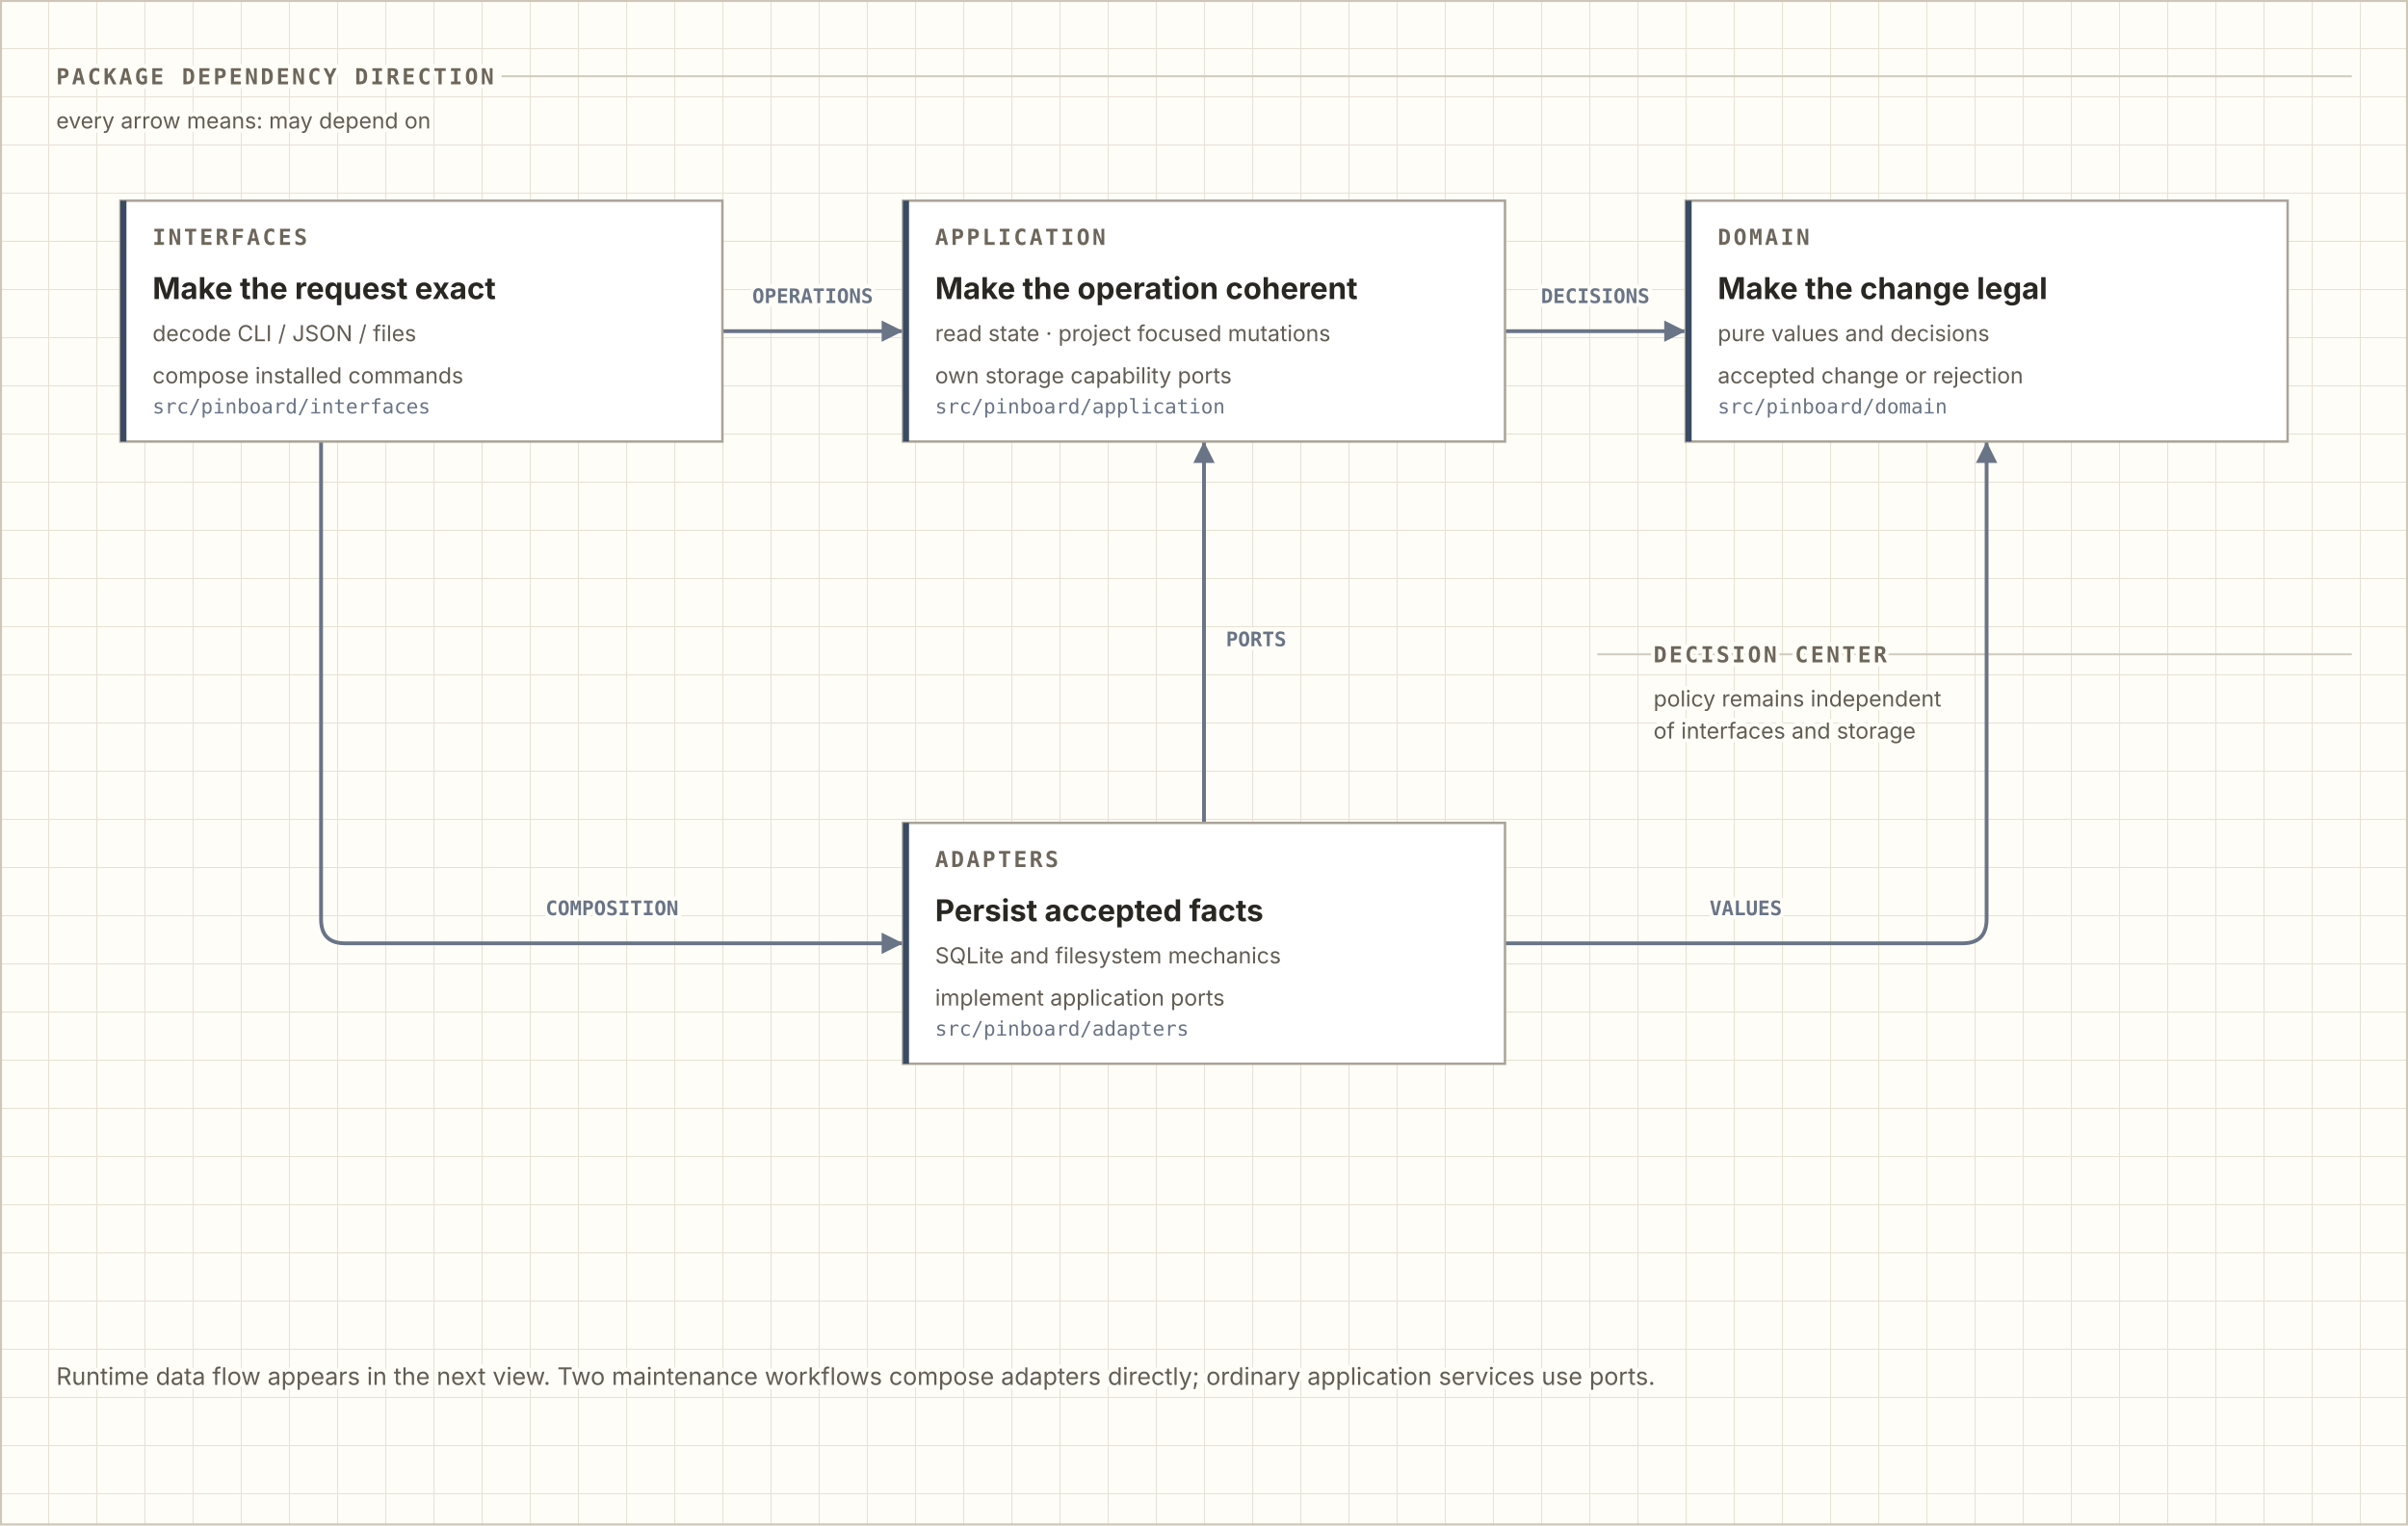
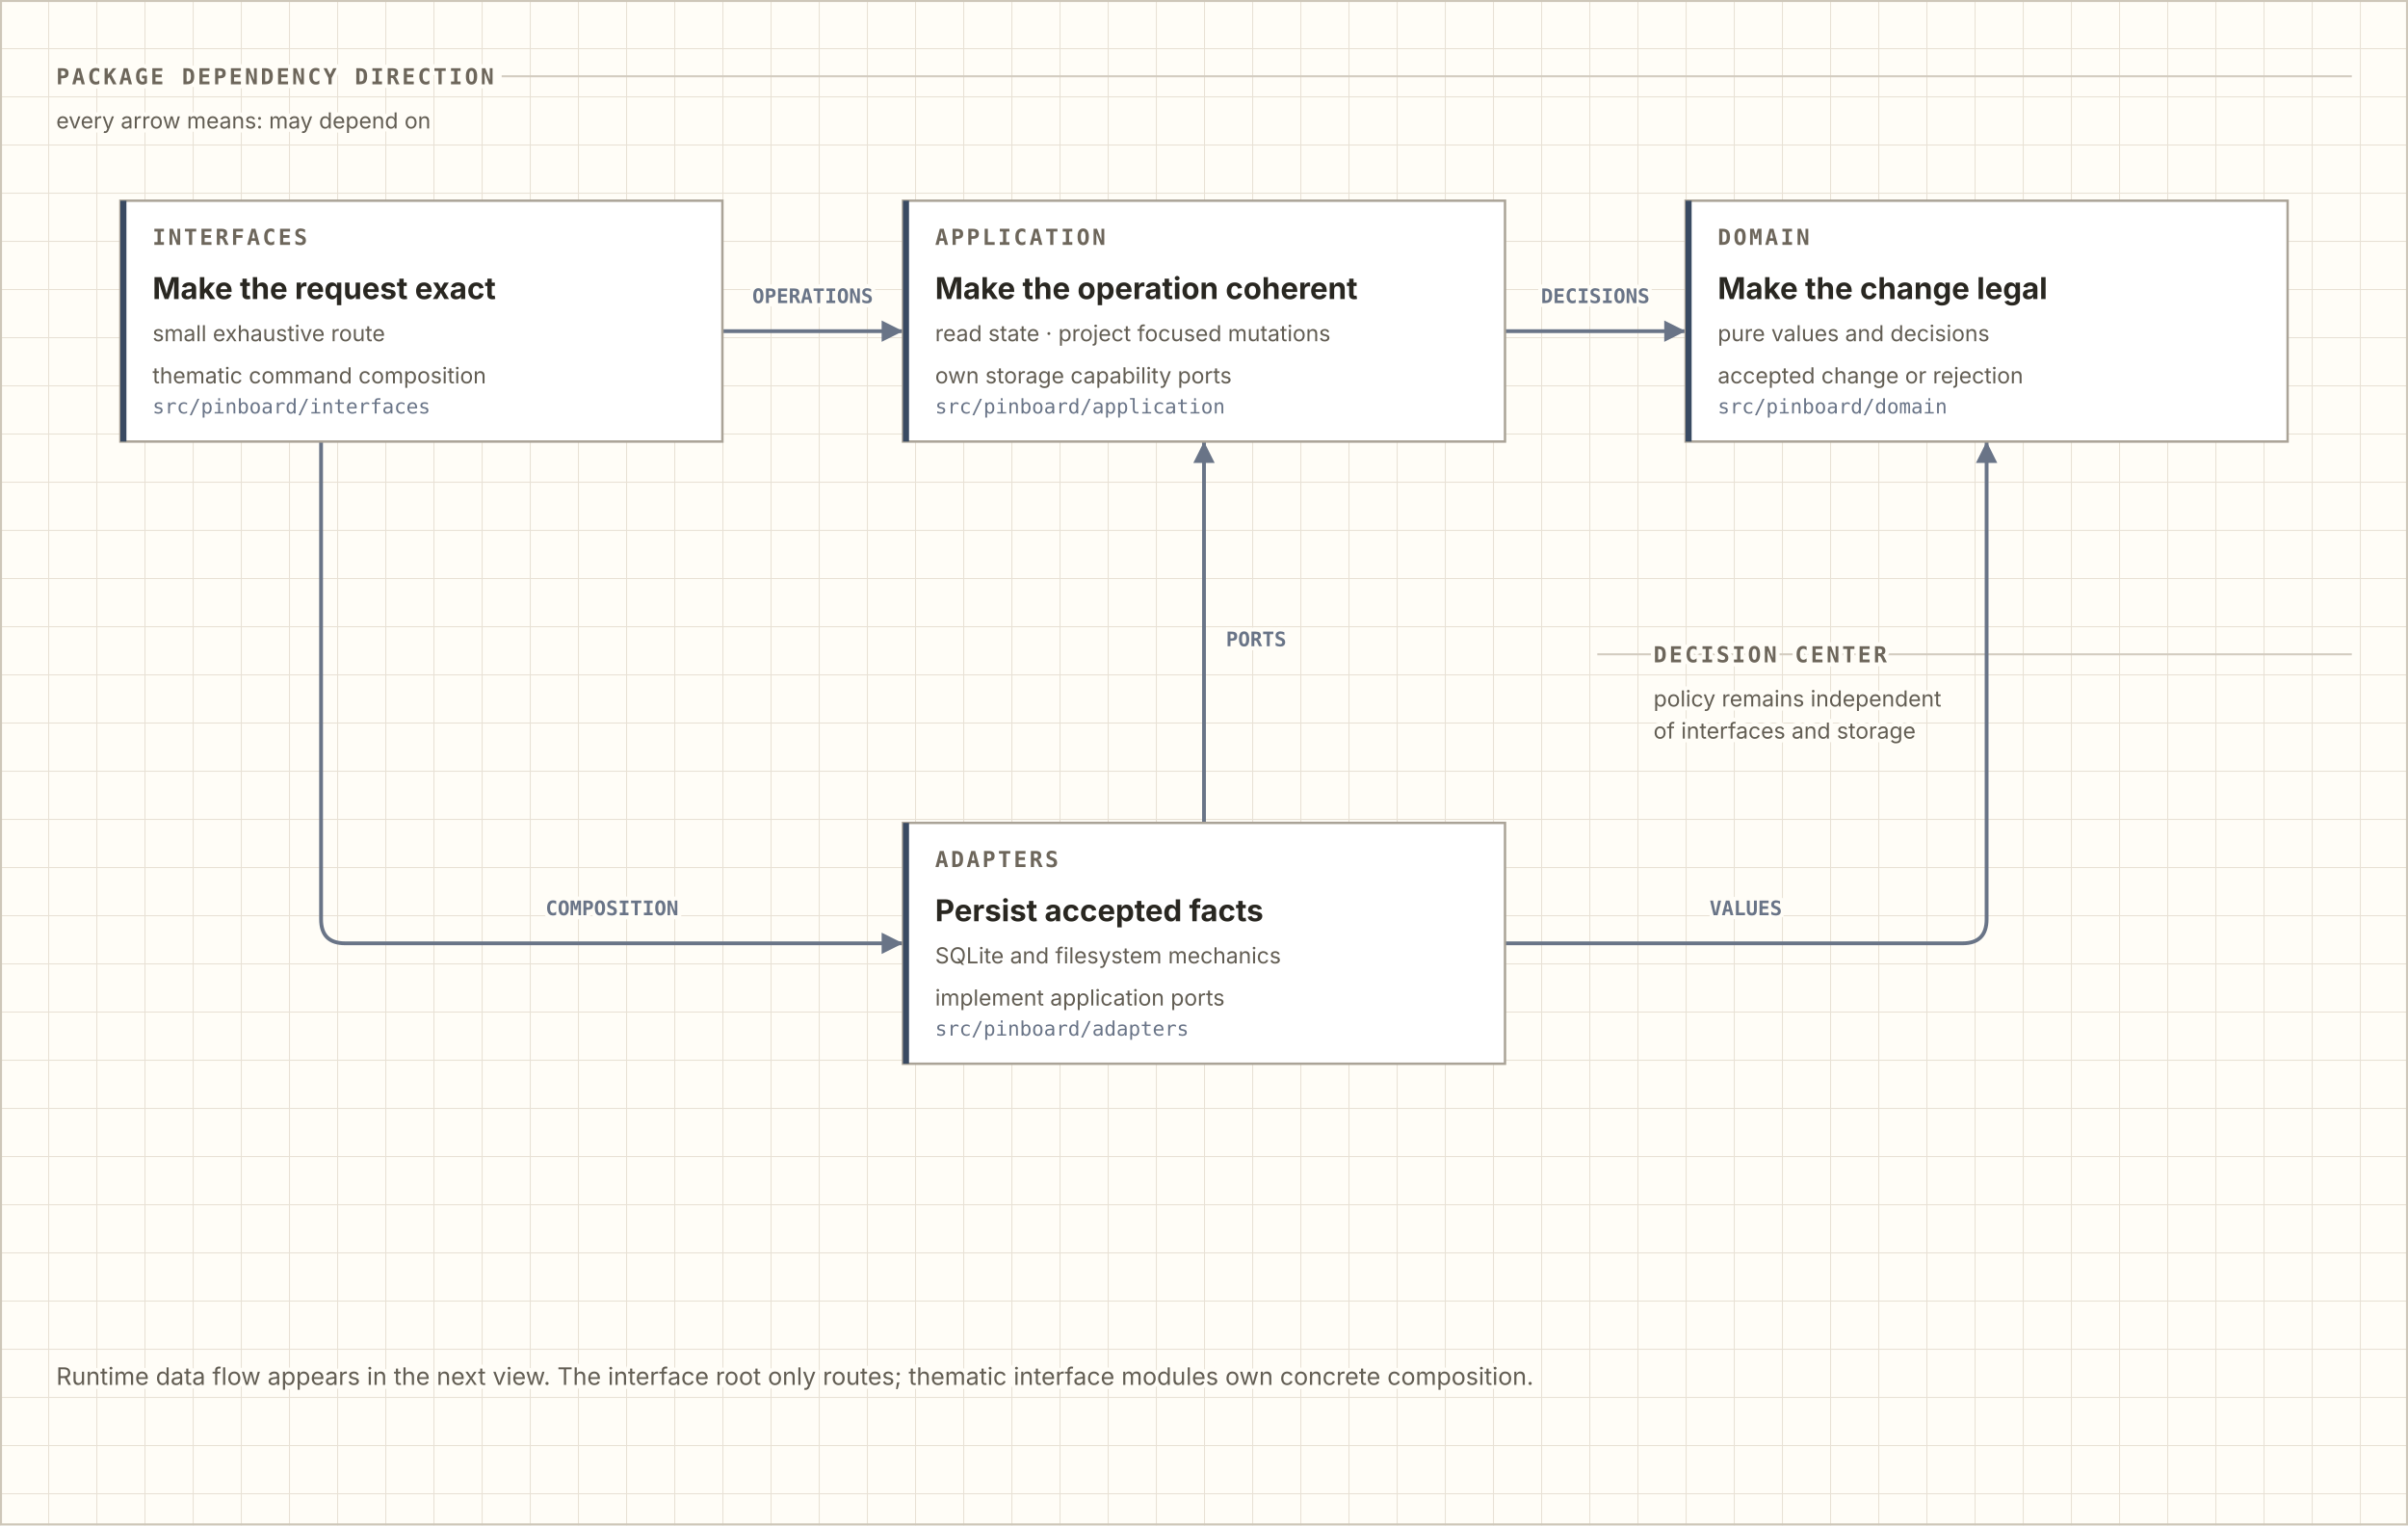
<svg xmlns="http://www.w3.org/2000/svg" role="img" aria-labelledby="title description" viewBox="0 0 1200 760">
  <defs>
    <pattern id="grid" width="24" height="24" patternUnits="userSpaceOnUse">
      <path d="M24 0H0V24" fill="none" stroke="#e8e1d5" stroke-width="1" />
    </pattern>
    <marker id="arrow" viewBox="0 0 10 10" refX="9" refY="5" markerWidth="7" markerHeight="7" orient="auto">
      <path d="M1 1L9 5L1 9Z" fill="#697487" />
    </marker>
    <style>
      text { font-family: ui-sans-serif, system-ui, -apple-system, BlinkMacSystemFont, "Segoe UI", sans-serif; fill: #292721; }
      .section-label, .box-label, .box-meta, .connector-label, .note-meta { font-family: ui-monospace, SFMono-Regular, Menlo, monospace; }
      .section-label, .box-label { font-size: 11px; font-weight: 700; letter-spacing: 0.11em; fill: #6d665b; }
      .section-subtitle { font-size: 11px; fill: #625d53; }
      .guide { stroke: #d3ccc0; stroke-width: 1; }
      .connector { fill: none; stroke: #697487; stroke-width: 1.9; stroke-linecap: round; }
      .connector-label { font-size: 10px; font-weight: 700; fill: #697487; }
      .box { fill: #fff; stroke: #aaa397; stroke-width: 1.2; }
      .box-title { font-size: 15px; font-weight: 700; }
      .box-body { font-size: 11px; fill: #625d53; }
      .box-meta { font-size: 10px; fill: #697487; }
      .note { fill: #625d53; }
      .note-meta { font-weight: 700; letter-spacing: 0.08em; fill: #6d665b; }
      .canvas-text { paint-order: stroke fill; stroke: #fffdf7; stroke-width: 4px; stroke-linejoin: round; }
    </style>
  </defs>
  <rect width="1200" height="760" fill="#fffdf7" />
  <rect width="1200" height="760" fill="url(#grid)" />
  <rect x="0.5" y="0.5" width="1199" height="759" fill="none" stroke="#cec7b9" />
  <line x1="250" y1="38" x2="1172" y2="38" class="guide" />
  <line x1="796" y1="326" x2="1172" y2="326" class="guide" />
  <path d="M360 165L450 165" class="connector" marker-end="url(#arrow)" />
  <path d="M750 165L840 165" class="connector" marker-end="url(#arrow)" />
  <path d="M160 220L160 458Q160 470 172 470L450 470" class="connector" marker-end="url(#arrow)" />
  <path d="M600 410L600 220" class="connector" marker-end="url(#arrow)" />
  <path d="M750 470L978 470Q990 470 990 458L990 220" class="connector" marker-end="url(#arrow)" />
  <rect x="60" y="100" width="300" height="120" class="box" />
  <rect x="60" y="100" width="3" height="120" fill="#394a62" />
  <rect x="450" y="100" width="300" height="120" class="box" />
  <rect x="450" y="100" width="3" height="120" fill="#394a62" />
  <rect x="840" y="100" width="300" height="120" class="box" />
  <rect x="840" y="100" width="3" height="120" fill="#394a62" />
  <rect x="450" y="410" width="300" height="120" class="box" />
  <rect x="450" y="410" width="3" height="120" fill="#394a62" />
  <text x="28" y="42" class="section-label canvas-text">PACKAGE DEPENDENCY DIRECTION</text>
  <text x="28" y="64" class="section-subtitle canvas-text">every arrow means: may depend on</text>
  <text x="824" y="330" class="section-label canvas-text">DECISION CENTER</text>
  <text x="824" y="352" class="section-subtitle canvas-text">policy remains independent</text>
  <text x="824" y="368" class="section-subtitle canvas-text">of interfaces and storage</text>
  <text x="405" y="151" text-anchor="middle" class="connector-label canvas-text">OPERATIONS</text>
  <text x="795" y="151" text-anchor="middle" class="connector-label canvas-text">DECISIONS</text>
  <text x="305" y="456" text-anchor="middle" class="connector-label canvas-text">COMPOSITION</text>
  <text x="626" y="322" text-anchor="middle" class="connector-label canvas-text">PORTS</text>
  <text x="870" y="456" text-anchor="middle" class="connector-label canvas-text">VALUES</text>
  <text x="76" y="122" class="box-label">INTERFACES</text>
  <text x="76" y="149" class="box-title">Make the request exact</text>
-   <text x="76" y="170" class="box-body">decode CLI / JSON / files</text>
-   <text x="76" y="191" class="box-body">compose installed commands</text>
+   <text x="76" y="170" class="box-body">small exhaustive route</text>
+   <text x="76" y="191" class="box-body">thematic command composition</text>
  <text x="76" y="206" class="box-meta">src/pinboard/interfaces</text>
  <text x="466" y="122" class="box-label">APPLICATION</text>
  <text x="466" y="149" class="box-title">Make the operation coherent</text>
  <text x="466" y="170" class="box-body">read state · project focused mutations</text>
  <text x="466" y="191" class="box-body">own storage capability ports</text>
  <text x="466" y="206" class="box-meta">src/pinboard/application</text>
  <text x="856" y="122" class="box-label">DOMAIN</text>
  <text x="856" y="149" class="box-title">Make the change legal</text>
  <text x="856" y="170" class="box-body">pure values and decisions</text>
  <text x="856" y="191" class="box-body">accepted change or rejection</text>
  <text x="856" y="206" class="box-meta">src/pinboard/domain</text>
  <text x="466" y="432" class="box-label">ADAPTERS</text>
  <text x="466" y="459" class="box-title">Persist accepted facts</text>
  <text x="466" y="480" class="box-body">SQLite and filesystem mechanics</text>
  <text x="466" y="501" class="box-body">implement application ports</text>
  <text x="466" y="516" class="box-meta">src/pinboard/adapters</text>
-   <text x="28" y="690" text-anchor="start" font-size="12" class="note canvas-text">Runtime data flow appears in the next view. Two maintenance workflows compose adapters directly; ordinary application services use ports.</text>
+   <text x="28" y="690" text-anchor="start" font-size="12" class="note canvas-text">Runtime data flow appears in the next view. The interface root only routes; thematic interface modules own concrete composition.</text>
</svg>
